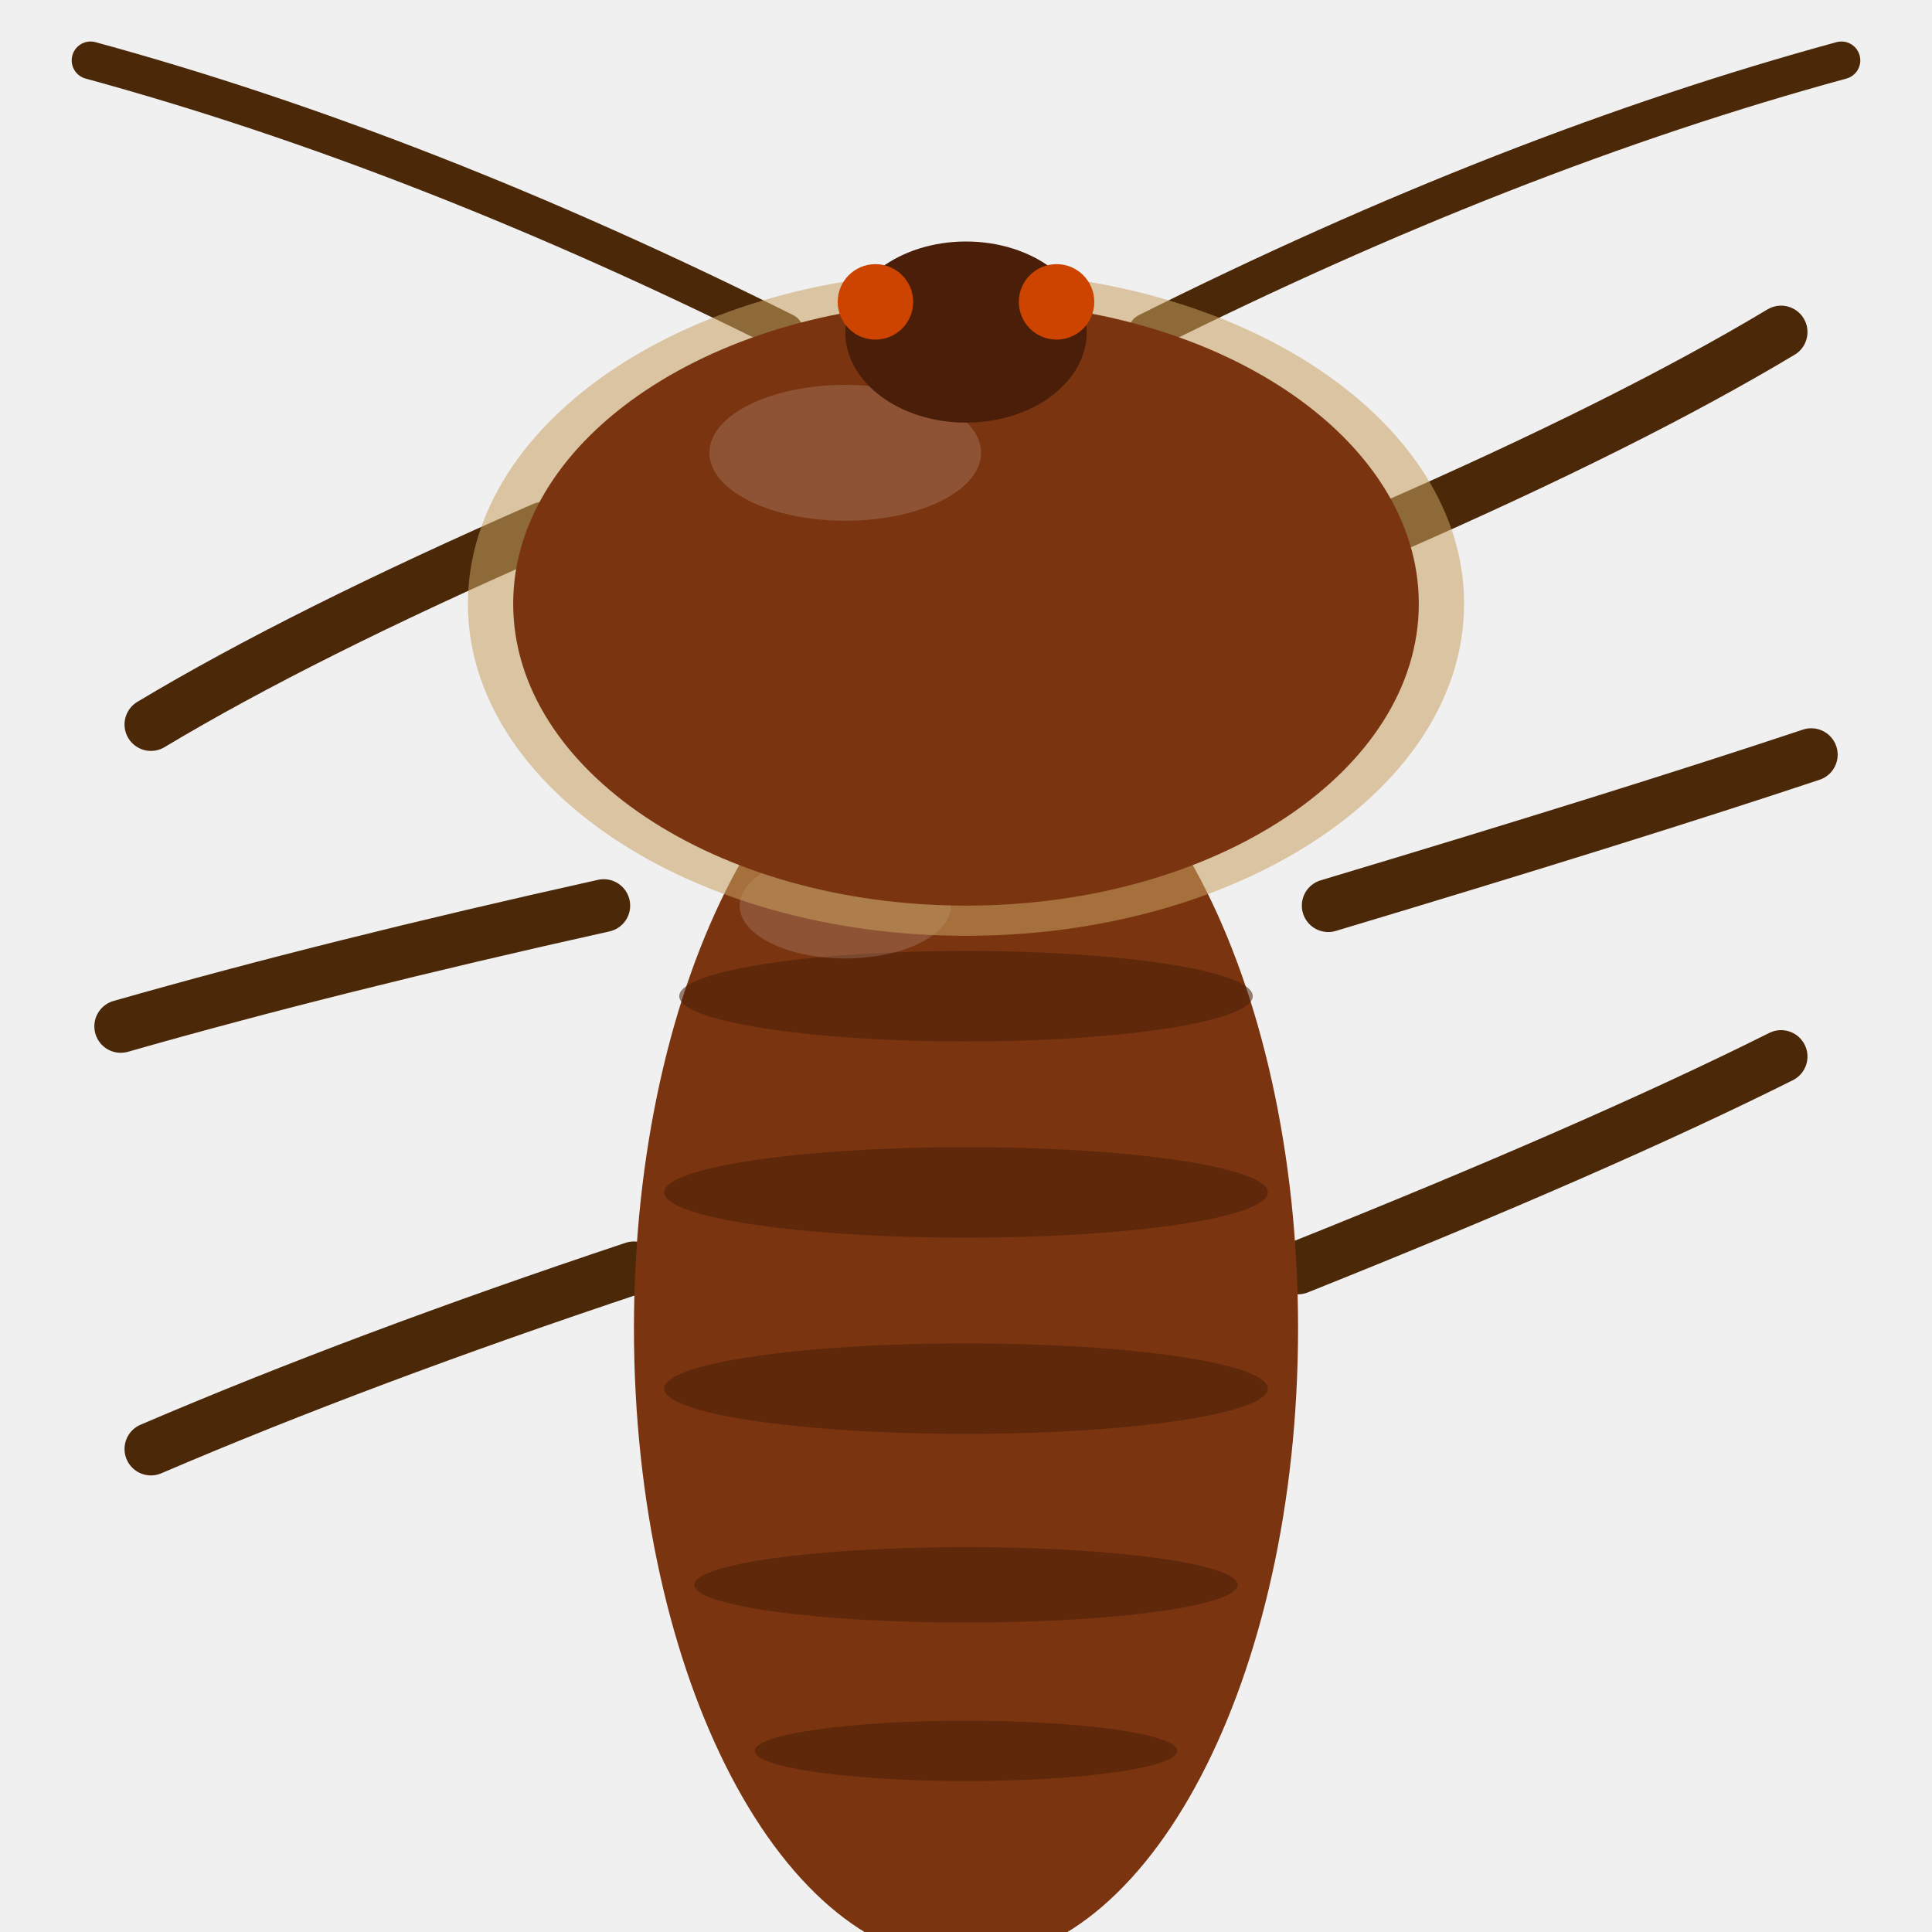
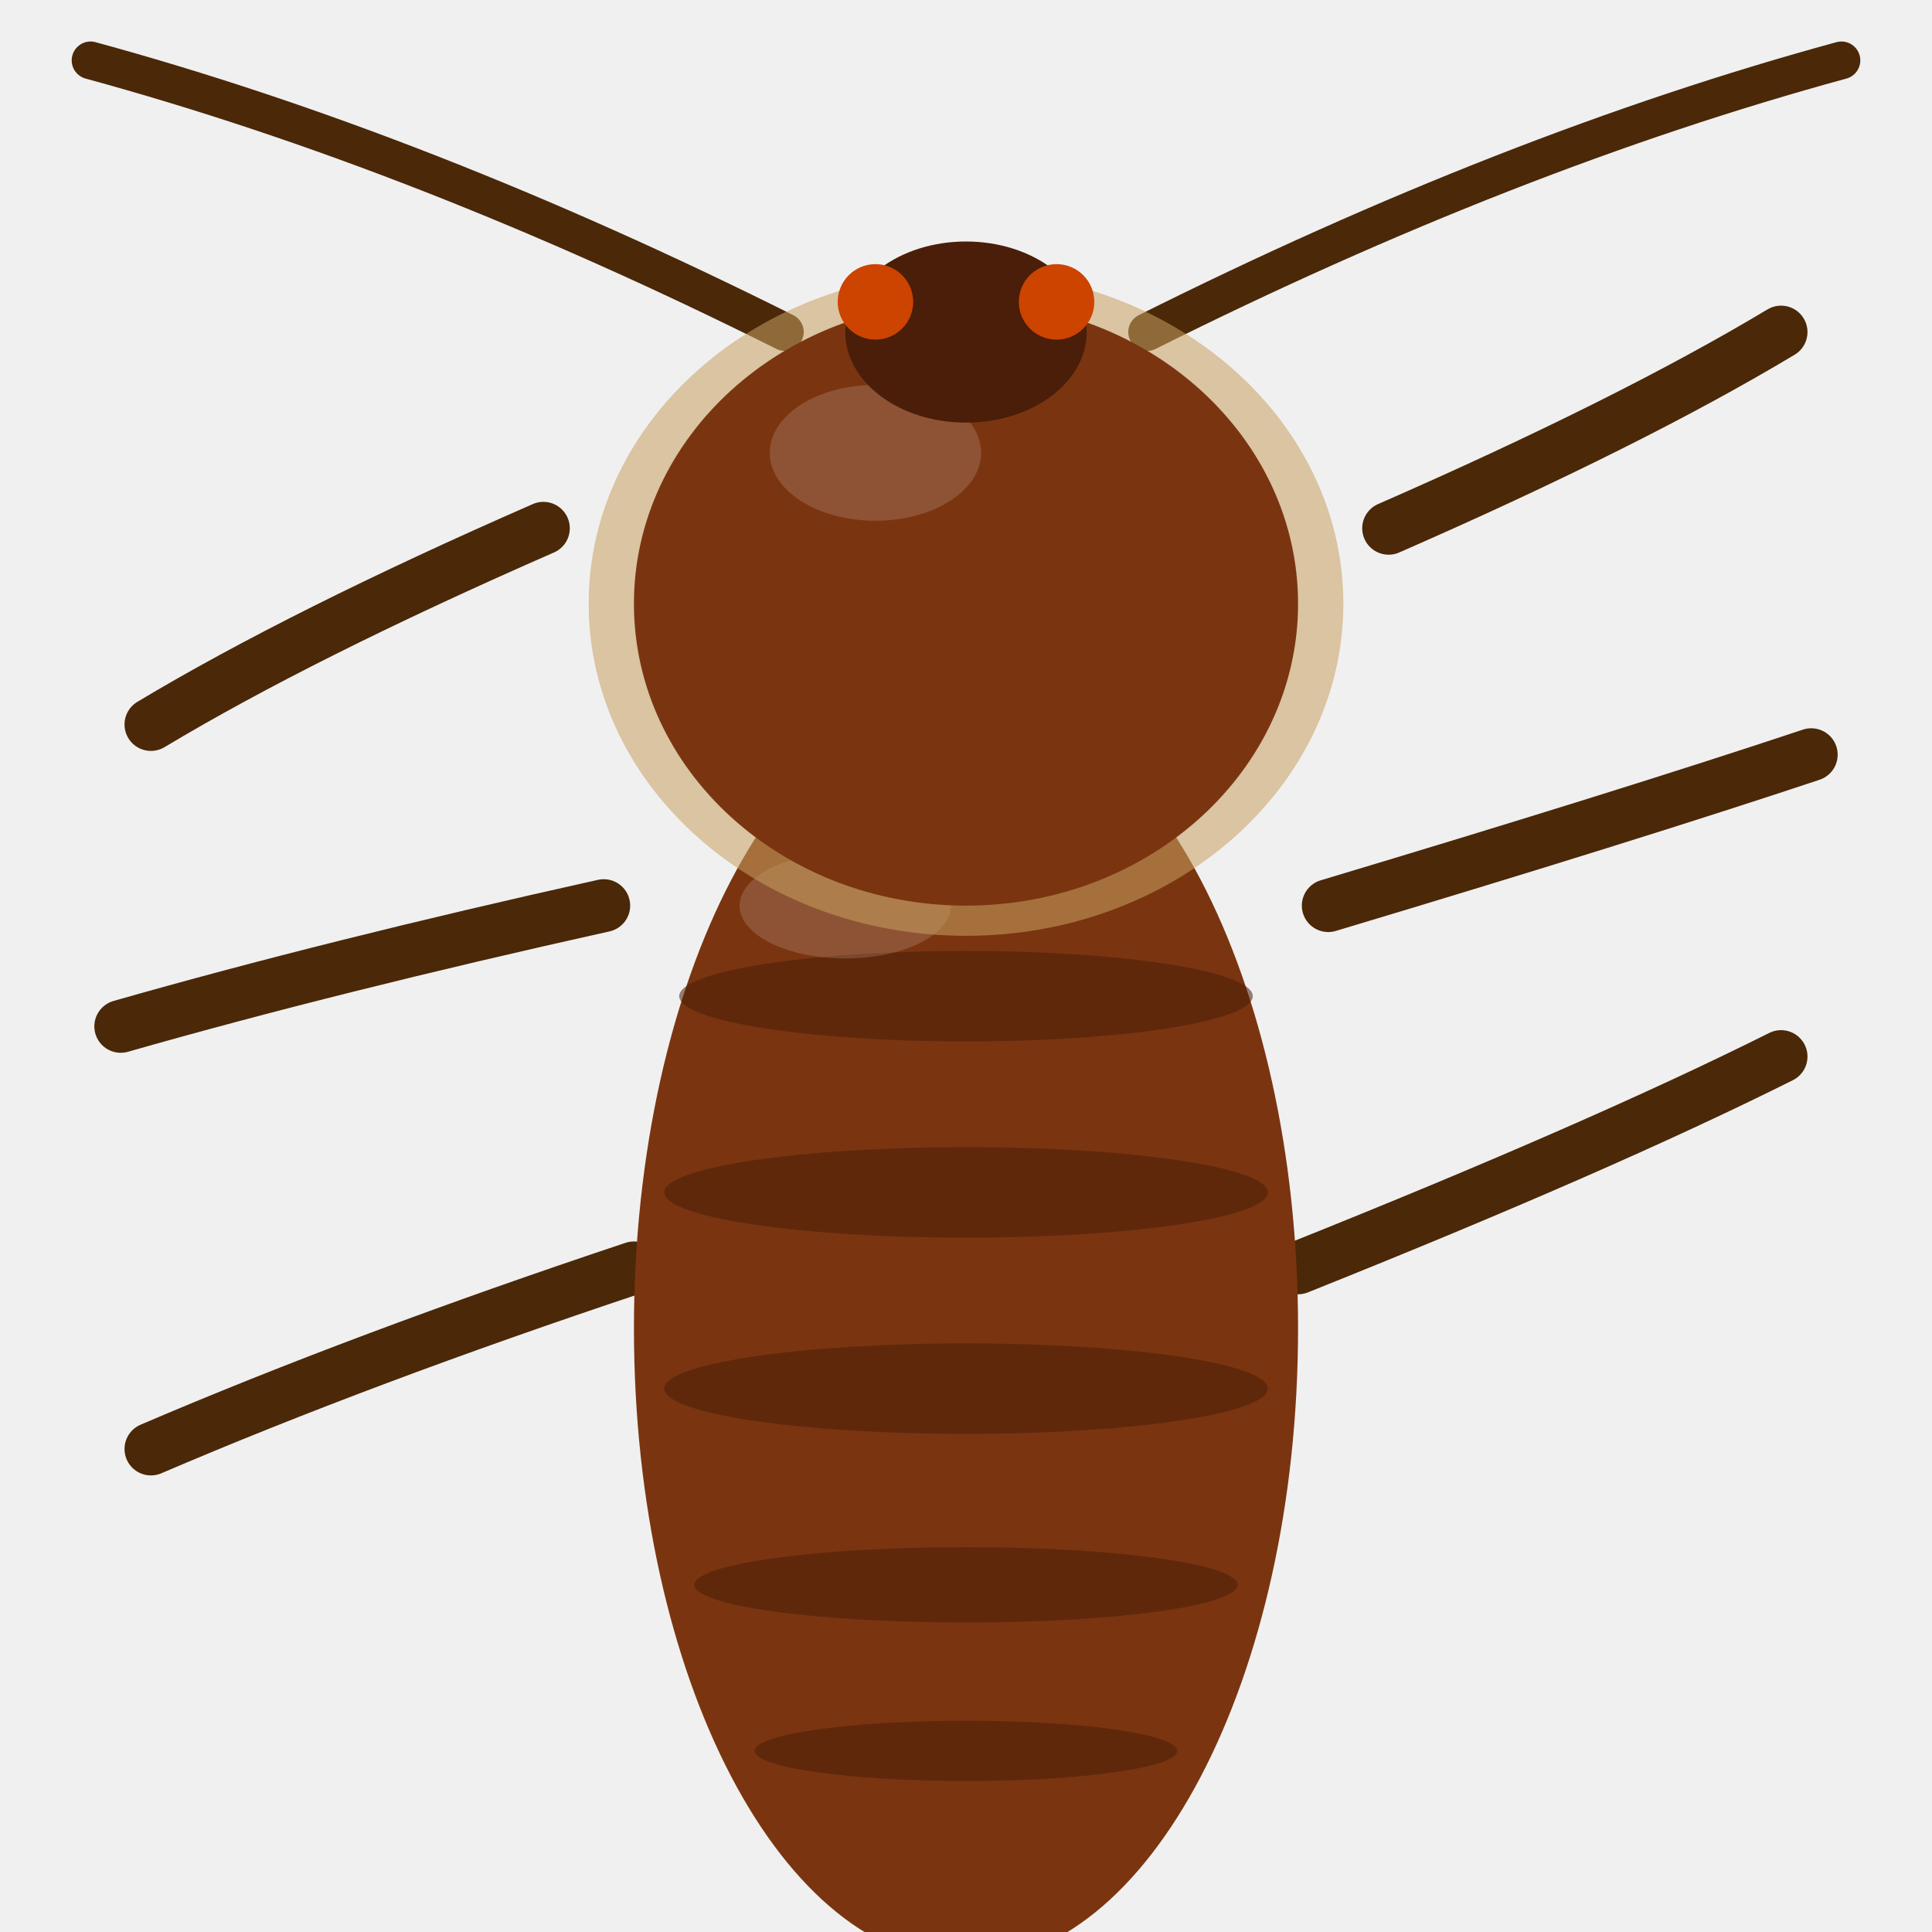
<svg xmlns="http://www.w3.org/2000/svg" width="128" height="128" viewBox="0 0 128 128">
  <path d="M 36 35 Q 20 42 10 48" stroke="#4A2808" stroke-width="3.5" stroke-linecap="round" fill="none" />
  <path d="M 40 60 Q 22 64 8 68" stroke="#4A2808" stroke-width="3.5" stroke-linecap="round" fill="none" />
  <path d="M 42 84 Q 24 90 10 96" stroke="#4A2808" stroke-width="3.5" stroke-linecap="round" fill="none" />
  <path d="M 92 35 Q 108 28 118 22" stroke="#4A2808" stroke-width="3.5" stroke-linecap="round" fill="none" />
  <path d="M 88 60 Q 108 54 120 50" stroke="#4A2808" stroke-width="3.5" stroke-linecap="round" fill="none" />
  <path d="M 86 84 Q 106 76 118 70" stroke="#4A2808" stroke-width="3.5" stroke-linecap="round" fill="none" />
  <path d="M 52 22 Q 28 10 6 4" stroke="#4A2808" stroke-width="2.5" stroke-linecap="round" fill="none" />
  <path d="M 76 22 Q 100 10 122 4" stroke="#4A2808" stroke-width="2.5" stroke-linecap="round" fill="none" />
  <ellipse cx="64" cy="88" rx="22" ry="42" fill="#7A3510" />
  <ellipse cx="64" cy="66" rx="19" ry="3" fill="#4A1E08" opacity="0.55" />
  <ellipse cx="64" cy="79" rx="20" ry="3" fill="#4A1E08" opacity="0.55" />
  <ellipse cx="64" cy="92" rx="20" ry="3" fill="#4A1E08" opacity="0.55" />
  <ellipse cx="64" cy="105" rx="18" ry="2.5" fill="#4A1E08" opacity="0.55" />
  <ellipse cx="64" cy="116" rx="14" ry="2" fill="#4A1E08" opacity="0.55" />
  <ellipse cx="56" cy="60" rx="7" ry="3.5" fill="white" opacity="0.15" />
-   <ellipse cx="64" cy="40" rx="33" ry="22" fill="#C8A060" opacity="0.55" />
-   <ellipse cx="64" cy="40" rx="30" ry="20" fill="#7A3510" />
-   <ellipse cx="56" cy="30" rx="9" ry="4.5" fill="white" opacity="0.15" />
+   <ellipse cx="64" cy="40" rx="25" ry="22" fill="#C8A060" opacity="0.55" />
+   <ellipse cx="64" cy="40" rx="22" ry="20" fill="#7A3510" />
+   <ellipse cx="58" cy="30" rx="7" ry="4.5" fill="white" opacity="0.15" />
  <ellipse cx="64" cy="22" rx="8" ry="6" fill="#4A1E08" />
  <circle cx="58" cy="20" r="2.5" fill="#CC4400" />
  <circle cx="70" cy="20" r="2.5" fill="#CC4400" />
</svg>
